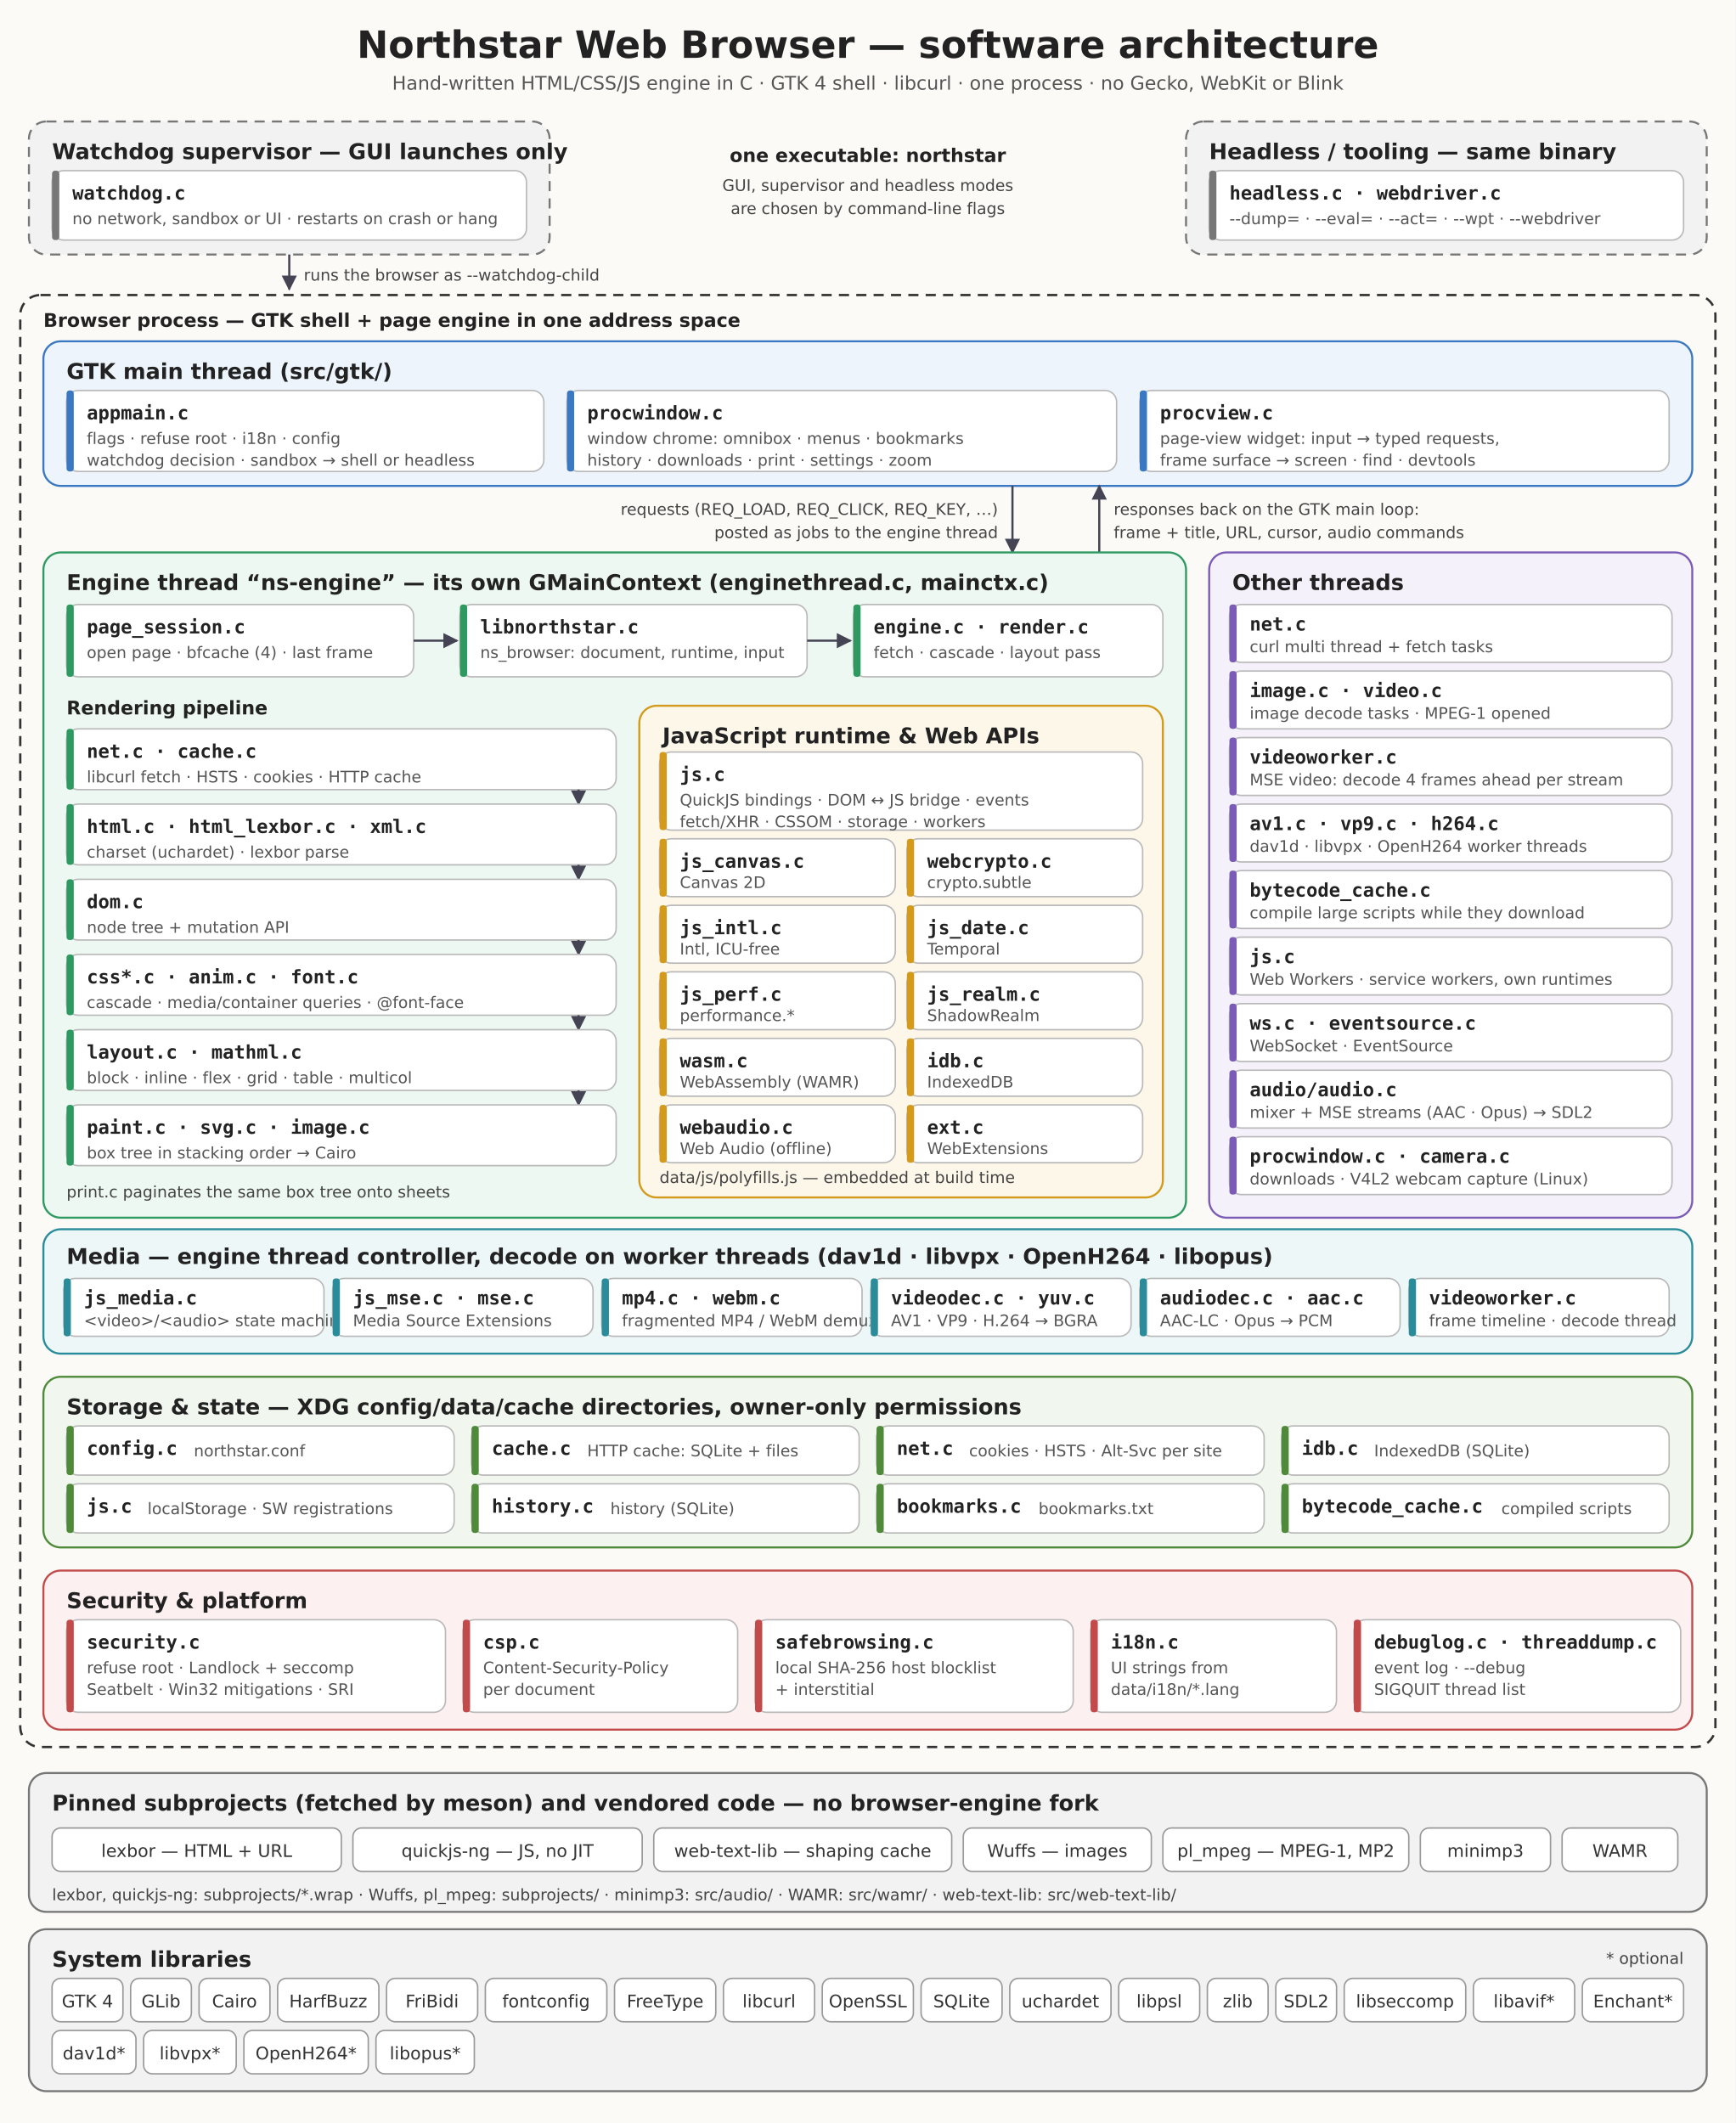
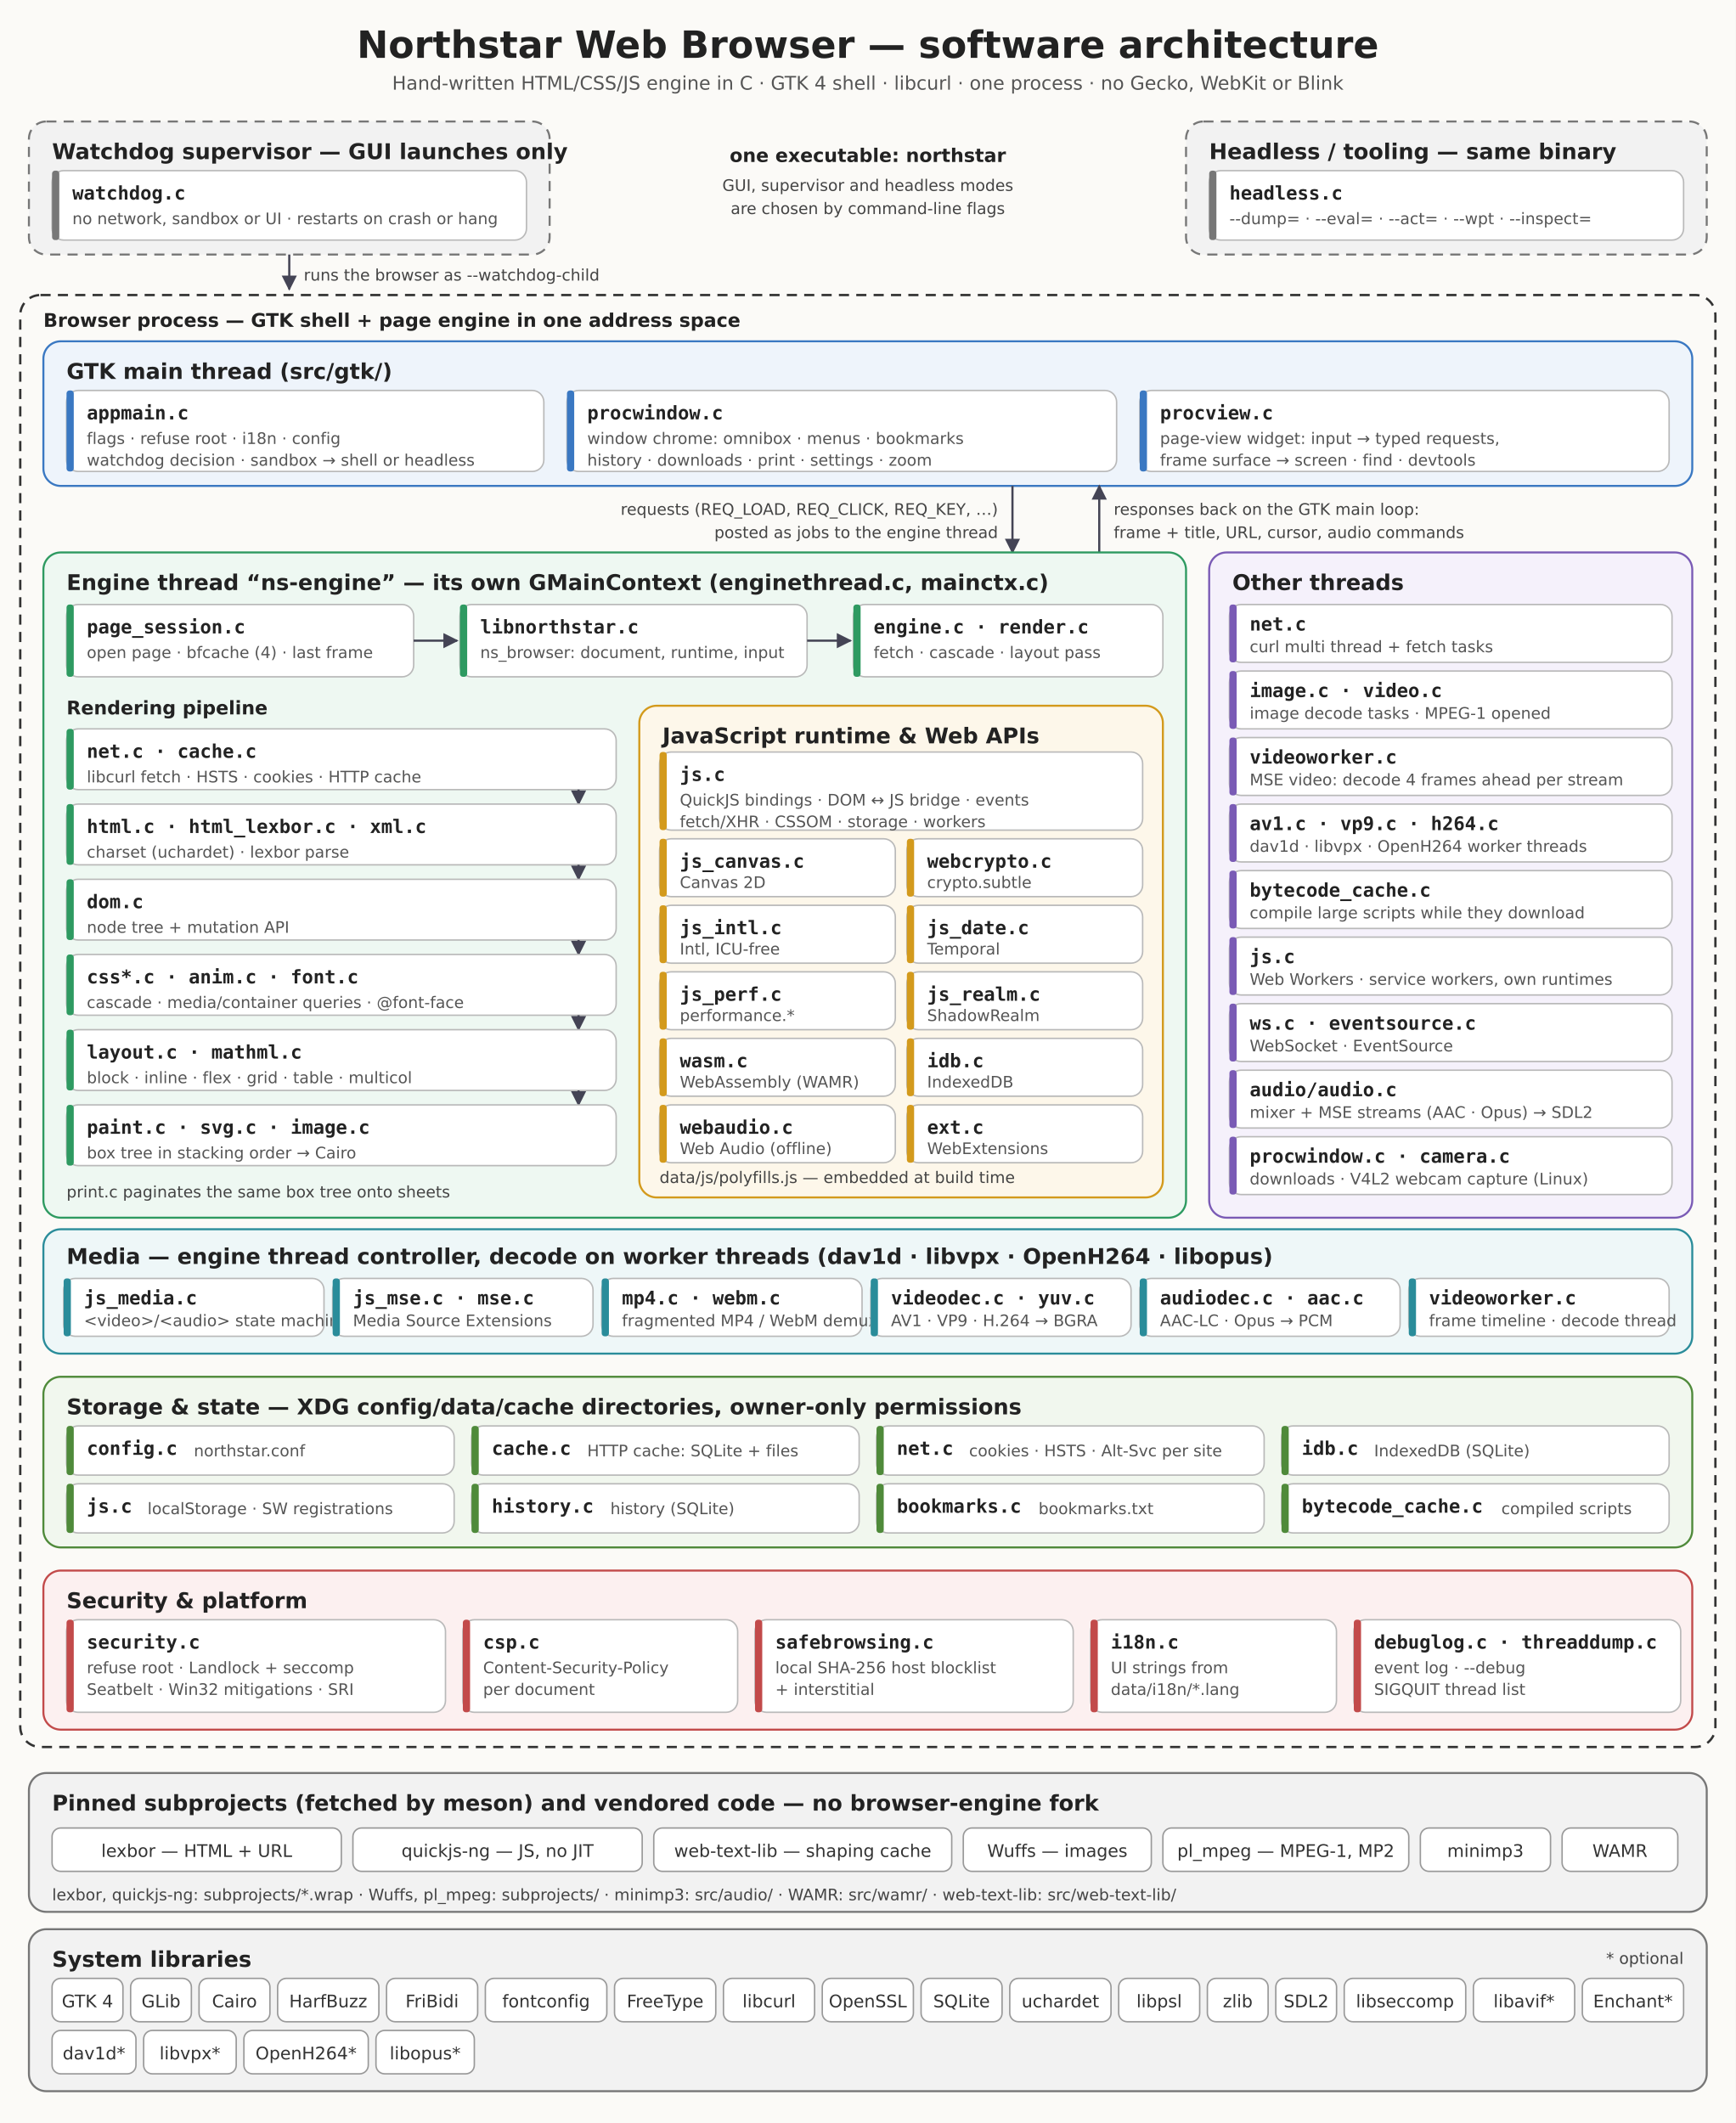
<svg xmlns="http://www.w3.org/2000/svg" viewBox="0 0 1200 1468" width="1200" height="1468" font-family="DejaVu Sans, Verdana, sans-serif">
  <defs>
    <marker id="ah" viewBox="0 0 10 10" refX="9" refY="5" markerWidth="7" markerHeight="7" orient="auto-start-reverse">
      <path d="M0,0 L10,5 L0,10 z" fill="#445" />
    </marker>
    <style>
.bg{fill:#fbfaf7}
.proc{fill:none;stroke:#333;stroke-width:1.6}
.dash{stroke-dasharray:7 5}
.g-shell{fill:#eef4fb;stroke:#3a78c2;stroke-width:1.4}
.g-engine{fill:#eef8f2;stroke:#2e9a61;stroke-width:1.4}
.g-js{fill:#fdf7ea;stroke:#d39a1c;stroke-width:1.4}
.g-thr{fill:#f5f1fb;stroke:#7a5bb5;stroke-width:1.4}
.g-store{fill:#f1f7ee;stroke:#4f8a3a;stroke-width:1.4}
.g-sec{fill:#fcf0f0;stroke:#c24a4a;stroke-width:1.4}
.g-ext{fill:#f2f2f2;stroke:#777;stroke-width:1.4}
.g-media{fill:#eef7f8;stroke:#2a8c9a;stroke-width:1.4}
.mod{fill:#fff;stroke:#b9b9b9;stroke-width:1}
.bar{stroke:none}
.a-shell{fill:#3a78c2}.a-engine{fill:#2e9a61}.a-js{fill:#d39a1c}.a-thr{fill:#7a5bb5}.a-store{fill:#4f8a3a}.a-sec{fill:#c24a4a}.a-ext{fill:#777}.a-media{fill:#2a8c9a}
.chip{fill:#fff;stroke:#999;stroke-width:1}
.title{font-size:26px;font-weight:bold;fill:#222}
.sub{font-size:13px;fill:#555}
.gtitle{font-size:15px;font-weight:bold;fill:#222}
.ptitle{font-size:13px;font-weight:bold;fill:#222}
.file{font-family:"DejaVu Sans Mono",Menlo,Consolas,monospace;font-size:13px;font-weight:bold;fill:#222}
.desc{font-size:11px;fill:#555}
.chiptext{font-size:12px;fill:#333}
.lbl{font-size:11px;fill:#444}
.arr{stroke:#445;stroke-width:1.5;fill:none}
.arrd{stroke:#445;stroke-width:1.5;fill:none;stroke-dasharray:6 4}
</style>
  </defs>
  <rect class="bg" x="0" y="0" width="1200" height="1468" rx="0" />
  <text class="title" x="600.0" y="40" text-anchor="middle">Northstar Web Browser — software architecture</text>
  <text class="sub" x="600.0" y="62" text-anchor="middle">Hand-written HTML/CSS/JS engine in C · GTK 4 shell · libcurl · one process · no Gecko, WebKit or Blink</text>
  <rect class="g-ext dash" x="20" y="84" width="360" height="92" rx="12" />
  <text class="gtitle" x="36" y="110" text-anchor="start">Watchdog supervisor — GUI launches only</text>
  <rect class="mod" x="36" y="118" width="328" height="48" rx="8" />
  <rect class="bar a-ext" x="36" y="118" width="5" height="48" rx="2" />
  <text class="file" x="50" y="138" text-anchor="start">watchdog.c</text>
  <text class="desc" x="50" y="155" text-anchor="start">no network, sandbox or UI · restarts on crash or hang</text>
  <rect class="g-ext dash" x="820" y="84" width="360" height="92" rx="12" />
  <text class="gtitle" x="836" y="110" text-anchor="start">Headless / tooling — same binary</text>
  <rect class="mod" x="836" y="118" width="328" height="48" rx="8" />
  <rect class="bar a-ext" x="836" y="118" width="5" height="48" rx="2" />
-   <text class="file" x="850" y="138" text-anchor="start">headless.c · webdriver.c</text>
-   <text class="desc" x="850" y="155" text-anchor="start">--dump= · --eval= · --act= · --wpt · --webdriver</text>
+   <text class="file" x="850" y="138" text-anchor="start">headless.c</text>
+   <text class="desc" x="850" y="155" text-anchor="start">--dump= · --eval= · --act= · --wpt · --inspect=</text>
  <text class="ptitle" x="600" y="112" text-anchor="middle">one executable: northstar</text>
  <text class="lbl" x="600" y="132" text-anchor="middle">GUI, supervisor and headless modes</text>
  <text class="lbl" x="600" y="148" text-anchor="middle">are chosen by command-line flags</text>
  <line class="arr" x1="200" y1="176" x2="200" y2="200" marker-end="url(#ah)" />
  <text class="lbl" x="210" y="194" text-anchor="start">runs the browser as --watchdog-child</text>
  <rect class="proc dash" x="14" y="204" width="1172" height="1004" rx="14" />
  <text class="ptitle" x="30" y="226" text-anchor="start">Browser process — GTK shell + page engine in one address space</text>
  <rect class="g-shell" x="30" y="236" width="1140" height="100" rx="12" />
  <text class="gtitle" x="46" y="262" text-anchor="start">GTK main thread  (src/gtk/)</text>
  <rect class="mod" x="46" y="270" width="330" height="56" rx="8" />
  <rect class="bar a-shell" x="46" y="270" width="5" height="56" rx="2" />
  <text class="file" x="60" y="290" text-anchor="start">appmain.c</text>
  <text class="desc" x="60" y="307" text-anchor="start">flags · refuse root · i18n · config</text>
  <text class="desc" x="60" y="322" text-anchor="start">watchdog decision · sandbox → shell or headless</text>
  <rect class="mod" x="392" y="270" width="380" height="56" rx="8" />
  <rect class="bar a-shell" x="392" y="270" width="5" height="56" rx="2" />
  <text class="file" x="406" y="290" text-anchor="start">procwindow.c</text>
  <text class="desc" x="406" y="307" text-anchor="start">window chrome: omnibox · menus · bookmarks</text>
  <text class="desc" x="406" y="322" text-anchor="start">history · downloads · print · settings · zoom</text>
  <rect class="mod" x="788" y="270" width="366" height="56" rx="8" />
  <rect class="bar a-shell" x="788" y="270" width="5" height="56" rx="2" />
  <text class="file" x="802" y="290" text-anchor="start">procview.c</text>
  <text class="desc" x="802" y="307" text-anchor="start">page-view widget: input → typed requests,</text>
  <text class="desc" x="802" y="322" text-anchor="start">frame surface → screen · find · devtools</text>
  <line class="arr" x1="700" y1="336" x2="700" y2="382" marker-end="url(#ah)" />
  <line class="arr" x1="760" y1="382" x2="760" y2="336" marker-end="url(#ah)" />
  <text class="lbl" x="690" y="356" text-anchor="end">requests (REQ_LOAD, REQ_CLICK, REQ_KEY, …)</text>
  <text class="lbl" x="690" y="372" text-anchor="end">posted as jobs to the engine thread</text>
  <text class="lbl" x="770" y="356" text-anchor="start">responses back on the GTK main loop:</text>
  <text class="lbl" x="770" y="372" text-anchor="start">frame + title, URL, cursor, audio commands</text>
  <rect class="g-engine" x="30" y="382" width="790" height="460" rx="12" />
  <text class="gtitle" x="46" y="408" text-anchor="start">Engine thread “ns-engine” — its own GMainContext  (enginethread.c, mainctx.c)</text>
  <rect class="mod" x="46" y="418" width="240" height="50" rx="8" />
  <rect class="bar a-engine" x="46" y="418" width="5" height="50" rx="2" />
  <text class="file" x="60" y="438" text-anchor="start">page_session.c</text>
  <text class="desc" x="60" y="455" text-anchor="start">open page · bfcache (4) · last frame</text>
  <rect class="mod" x="318" y="418" width="240" height="50" rx="8" />
  <rect class="bar a-engine" x="318" y="418" width="5" height="50" rx="2" />
  <text class="file" x="332" y="438" text-anchor="start">libnorthstar.c</text>
  <text class="desc" x="332" y="455" text-anchor="start">ns_browser: document, runtime, input</text>
  <rect class="mod" x="590" y="418" width="214" height="50" rx="8" />
  <rect class="bar a-engine" x="590" y="418" width="5" height="50" rx="2" />
  <text class="file" x="604" y="438" text-anchor="start">engine.c · render.c</text>
  <text class="desc" x="604" y="455" text-anchor="start">fetch · cascade · layout pass</text>
  <line class="arr" x1="286" y1="443" x2="316" y2="443" marker-end="url(#ah)" />
  <line class="arr" x1="558" y1="443" x2="588" y2="443" marker-end="url(#ah)" />
  <text class="ptitle" x="46" y="494" text-anchor="start">Rendering pipeline</text>
  <rect class="mod" x="46" y="504" width="380" height="42" rx="8" />
  <rect class="bar a-engine" x="46" y="504" width="5" height="42" rx="2" />
  <text class="file" x="60" y="524" text-anchor="start">net.c · cache.c</text>
  <text class="desc" x="60" y="541" text-anchor="start">libcurl fetch · HSTS · cookies · HTTP cache</text>
  <line class="arr" x1="400" y1="546" x2="400" y2="556" marker-end="url(#ah)" />
  <rect class="mod" x="46" y="556" width="380" height="42" rx="8" />
  <rect class="bar a-engine" x="46" y="556" width="5" height="42" rx="2" />
  <text class="file" x="60" y="576" text-anchor="start">html.c · html_lexbor.c · xml.c</text>
  <text class="desc" x="60" y="593" text-anchor="start">charset (uchardet) · lexbor parse</text>
  <line class="arr" x1="400" y1="598" x2="400" y2="608" marker-end="url(#ah)" />
  <rect class="mod" x="46" y="608" width="380" height="42" rx="8" />
  <rect class="bar a-engine" x="46" y="608" width="5" height="42" rx="2" />
  <text class="file" x="60" y="628" text-anchor="start">dom.c</text>
  <text class="desc" x="60" y="645" text-anchor="start">node tree + mutation API</text>
  <line class="arr" x1="400" y1="650" x2="400" y2="660" marker-end="url(#ah)" />
  <rect class="mod" x="46" y="660" width="380" height="42" rx="8" />
  <rect class="bar a-engine" x="46" y="660" width="5" height="42" rx="2" />
  <text class="file" x="60" y="680" text-anchor="start">css*.c · anim.c · font.c</text>
  <text class="desc" x="60" y="697" text-anchor="start">cascade · media/container queries · @font-face</text>
  <line class="arr" x1="400" y1="702" x2="400" y2="712" marker-end="url(#ah)" />
  <rect class="mod" x="46" y="712" width="380" height="42" rx="8" />
  <rect class="bar a-engine" x="46" y="712" width="5" height="42" rx="2" />
  <text class="file" x="60" y="732" text-anchor="start">layout.c · mathml.c</text>
  <text class="desc" x="60" y="749" text-anchor="start">block · inline · flex · grid · table · multicol</text>
  <line class="arr" x1="400" y1="754" x2="400" y2="764" marker-end="url(#ah)" />
  <rect class="mod" x="46" y="764" width="380" height="42" rx="8" />
  <rect class="bar a-engine" x="46" y="764" width="5" height="42" rx="2" />
  <text class="file" x="60" y="784" text-anchor="start">paint.c · svg.c · image.c</text>
  <text class="desc" x="60" y="801" text-anchor="start">box tree in stacking order → Cairo</text>
  <text class="lbl" x="46" y="828" text-anchor="start">print.c paginates the same box tree onto sheets</text>
  <rect class="g-js" x="442" y="488" width="362" height="340" rx="12" />
  <text class="gtitle" x="458" y="514" text-anchor="start">JavaScript runtime &amp; Web APIs</text>
  <rect class="mod" x="456" y="520" width="334" height="54" rx="8" />
  <rect class="bar a-js" x="456" y="520" width="5" height="54" rx="2" />
  <text class="file" x="470" y="540" text-anchor="start">js.c</text>
  <text class="desc" x="470" y="557" text-anchor="start">QuickJS bindings · DOM ↔ JS bridge · events</text>
  <text class="desc" x="470" y="572" text-anchor="start">fetch/XHR · CSSOM · storage · workers</text>
  <rect class="mod" x="456" y="580" width="163" height="40" rx="8" />
  <rect class="bar a-js" x="456" y="580" width="5" height="40" rx="2" />
  <text class="file" x="470" y="600" text-anchor="start">js_canvas.c</text>
  <text class="desc" x="470" y="617" text-anchor="start" />
  <text class="desc" x="470" y="614" text-anchor="start">Canvas 2D</text>
  <rect class="mod" x="627" y="580" width="163" height="40" rx="8" />
  <rect class="bar a-js" x="627" y="580" width="5" height="40" rx="2" />
  <text class="file" x="641" y="600" text-anchor="start">webcrypto.c</text>
  <text class="desc" x="641" y="617" text-anchor="start" />
  <text class="desc" x="641" y="614" text-anchor="start">crypto.subtle</text>
  <rect class="mod" x="456" y="626" width="163" height="40" rx="8" />
  <rect class="bar a-js" x="456" y="626" width="5" height="40" rx="2" />
  <text class="file" x="470" y="646" text-anchor="start">js_intl.c</text>
  <text class="desc" x="470" y="663" text-anchor="start" />
  <text class="desc" x="470" y="660" text-anchor="start">Intl, ICU-free</text>
  <rect class="mod" x="627" y="626" width="163" height="40" rx="8" />
  <rect class="bar a-js" x="627" y="626" width="5" height="40" rx="2" />
  <text class="file" x="641" y="646" text-anchor="start">js_date.c</text>
  <text class="desc" x="641" y="663" text-anchor="start" />
  <text class="desc" x="641" y="660" text-anchor="start">Temporal</text>
  <rect class="mod" x="456" y="672" width="163" height="40" rx="8" />
  <rect class="bar a-js" x="456" y="672" width="5" height="40" rx="2" />
  <text class="file" x="470" y="692" text-anchor="start">js_perf.c</text>
  <text class="desc" x="470" y="709" text-anchor="start" />
  <text class="desc" x="470" y="706" text-anchor="start">performance.*</text>
  <rect class="mod" x="627" y="672" width="163" height="40" rx="8" />
  <rect class="bar a-js" x="627" y="672" width="5" height="40" rx="2" />
  <text class="file" x="641" y="692" text-anchor="start">js_realm.c</text>
  <text class="desc" x="641" y="709" text-anchor="start" />
  <text class="desc" x="641" y="706" text-anchor="start">ShadowRealm</text>
  <rect class="mod" x="456" y="718" width="163" height="40" rx="8" />
  <rect class="bar a-js" x="456" y="718" width="5" height="40" rx="2" />
  <text class="file" x="470" y="738" text-anchor="start">wasm.c</text>
  <text class="desc" x="470" y="755" text-anchor="start" />
  <text class="desc" x="470" y="752" text-anchor="start">WebAssembly (WAMR)</text>
  <rect class="mod" x="627" y="718" width="163" height="40" rx="8" />
  <rect class="bar a-js" x="627" y="718" width="5" height="40" rx="2" />
  <text class="file" x="641" y="738" text-anchor="start">idb.c</text>
  <text class="desc" x="641" y="755" text-anchor="start" />
  <text class="desc" x="641" y="752" text-anchor="start">IndexedDB</text>
  <rect class="mod" x="456" y="764" width="163" height="40" rx="8" />
  <rect class="bar a-js" x="456" y="764" width="5" height="40" rx="2" />
  <text class="file" x="470" y="784" text-anchor="start">webaudio.c</text>
  <text class="desc" x="470" y="801" text-anchor="start" />
  <text class="desc" x="470" y="798" text-anchor="start">Web Audio (offline)</text>
  <rect class="mod" x="627" y="764" width="163" height="40" rx="8" />
  <rect class="bar a-js" x="627" y="764" width="5" height="40" rx="2" />
  <text class="file" x="641" y="784" text-anchor="start">ext.c</text>
  <text class="desc" x="641" y="801" text-anchor="start" />
  <text class="desc" x="641" y="798" text-anchor="start">WebExtensions</text>
  <text class="lbl" x="456" y="818" text-anchor="start">data/js/polyfills.js — embedded at build time</text>
  <rect class="g-thr" x="836" y="382" width="334" height="460" rx="12" />
  <text class="gtitle" x="852" y="408" text-anchor="start">Other threads</text>
  <rect class="mod" x="850" y="418" width="306" height="40" rx="8" />
  <rect class="bar a-thr" x="850" y="418" width="5" height="40" rx="2" />
  <text class="file" x="864" y="436" text-anchor="start">net.c</text>
  <text class="desc" x="864" y="451" text-anchor="start">curl multi thread + fetch tasks</text>
  <rect class="mod" x="850" y="464" width="306" height="40" rx="8" />
  <rect class="bar a-thr" x="850" y="464" width="5" height="40" rx="2" />
  <text class="file" x="864" y="482" text-anchor="start">image.c · video.c</text>
  <text class="desc" x="864" y="497" text-anchor="start">image decode tasks · MPEG-1 opened</text>
  <rect class="mod" x="850" y="510" width="306" height="40" rx="8" />
  <rect class="bar a-thr" x="850" y="510" width="5" height="40" rx="2" />
  <text class="file" x="864" y="528" text-anchor="start">videoworker.c</text>
  <text class="desc" x="864" y="543" text-anchor="start">MSE video: decode 4 frames ahead per stream</text>
  <rect class="mod" x="850" y="556" width="306" height="40" rx="8" />
  <rect class="bar a-thr" x="850" y="556" width="5" height="40" rx="2" />
  <text class="file" x="864" y="574" text-anchor="start">av1.c · vp9.c · h264.c</text>
  <text class="desc" x="864" y="589" text-anchor="start">dav1d · libvpx · OpenH264 worker threads</text>
  <rect class="mod" x="850" y="602" width="306" height="40" rx="8" />
  <rect class="bar a-thr" x="850" y="602" width="5" height="40" rx="2" />
  <text class="file" x="864" y="620" text-anchor="start">bytecode_cache.c</text>
  <text class="desc" x="864" y="635" text-anchor="start">compile large scripts while they download</text>
  <rect class="mod" x="850" y="648" width="306" height="40" rx="8" />
  <rect class="bar a-thr" x="850" y="648" width="5" height="40" rx="2" />
  <text class="file" x="864" y="666" text-anchor="start">js.c</text>
  <text class="desc" x="864" y="681" text-anchor="start">Web Workers · service workers, own runtimes</text>
  <rect class="mod" x="850" y="694" width="306" height="40" rx="8" />
  <rect class="bar a-thr" x="850" y="694" width="5" height="40" rx="2" />
  <text class="file" x="864" y="712" text-anchor="start">ws.c · eventsource.c</text>
  <text class="desc" x="864" y="727" text-anchor="start">WebSocket · EventSource</text>
  <rect class="mod" x="850" y="740" width="306" height="40" rx="8" />
  <rect class="bar a-thr" x="850" y="740" width="5" height="40" rx="2" />
  <text class="file" x="864" y="758" text-anchor="start">audio/audio.c</text>
  <text class="desc" x="864" y="773" text-anchor="start">mixer + MSE streams (AAC · Opus) → SDL2</text>
  <rect class="mod" x="850" y="786" width="306" height="40" rx="8" />
  <rect class="bar a-thr" x="850" y="786" width="5" height="40" rx="2" />
  <text class="file" x="864" y="804" text-anchor="start">procwindow.c · camera.c</text>
  <text class="desc" x="864" y="819" text-anchor="start">downloads · V4L2 webcam capture (Linux)</text>
  <rect class="g-media" x="30" y="850" width="1140" height="86" rx="12" />
  <text class="gtitle" x="46" y="874" text-anchor="start">Media — engine thread controller, decode on worker threads (dav1d · libvpx · OpenH264 · libopus)</text>
  <rect class="mod" x="44" y="884" width="180" height="40" rx="8" />
  <rect class="bar a-media" x="44" y="884" width="5" height="40" rx="2" />
  <text class="file" x="58" y="902" text-anchor="start">js_media.c</text>
  <text class="desc" x="58" y="917" text-anchor="start">&lt;video&gt;/&lt;audio&gt; state machine</text>
  <rect class="mod" x="230" y="884" width="180" height="40" rx="8" />
  <rect class="bar a-media" x="230" y="884" width="5" height="40" rx="2" />
  <text class="file" x="244" y="902" text-anchor="start">js_mse.c · mse.c</text>
  <text class="desc" x="244" y="917" text-anchor="start">Media Source Extensions</text>
  <rect class="mod" x="416" y="884" width="180" height="40" rx="8" />
  <rect class="bar a-media" x="416" y="884" width="5" height="40" rx="2" />
  <text class="file" x="430" y="902" text-anchor="start">mp4.c · webm.c</text>
  <text class="desc" x="430" y="917" text-anchor="start">fragmented MP4 / WebM demux</text>
  <rect class="mod" x="602" y="884" width="180" height="40" rx="8" />
  <rect class="bar a-media" x="602" y="884" width="5" height="40" rx="2" />
  <text class="file" x="616" y="902" text-anchor="start">videodec.c · yuv.c</text>
  <text class="desc" x="616" y="917" text-anchor="start">AV1 · VP9 · H.264 → BGRA</text>
  <rect class="mod" x="788" y="884" width="180" height="40" rx="8" />
  <rect class="bar a-media" x="788" y="884" width="5" height="40" rx="2" />
  <text class="file" x="802" y="902" text-anchor="start">audiodec.c · aac.c</text>
  <text class="desc" x="802" y="917" text-anchor="start">AAC-LC · Opus → PCM</text>
  <rect class="mod" x="974" y="884" width="180" height="40" rx="8" />
  <rect class="bar a-media" x="974" y="884" width="5" height="40" rx="2" />
  <text class="file" x="988" y="902" text-anchor="start">videoworker.c</text>
  <text class="desc" x="988" y="917" text-anchor="start">frame timeline · decode thread</text>
  <rect class="g-store" x="30" y="952" width="1140" height="118" rx="12" />
  <text class="gtitle" x="46" y="978" text-anchor="start">Storage &amp; state — XDG config/data/cache directories, owner-only permissions</text>
  <rect class="mod" x="46" y="986" width="268" height="34" rx="8" />
  <rect class="bar a-store" x="46" y="986" width="5" height="34" rx="2" />
  <text class="file" x="60" y="1006" text-anchor="start">config.c</text>
  <text class="desc" x="60" y="1023" text-anchor="start" />
  <text class="desc" x="134" y="1007" text-anchor="start">northstar.conf</text>
  <rect class="mod" x="326" y="986" width="268" height="34" rx="8" />
  <rect class="bar a-store" x="326" y="986" width="5" height="34" rx="2" />
  <text class="file" x="340" y="1006" text-anchor="start">cache.c</text>
  <text class="desc" x="340" y="1023" text-anchor="start" />
  <text class="desc" x="406" y="1007" text-anchor="start">HTTP cache: SQLite + files</text>
  <rect class="mod" x="606" y="986" width="268" height="34" rx="8" />
  <rect class="bar a-store" x="606" y="986" width="5" height="34" rx="2" />
  <text class="file" x="620" y="1006" text-anchor="start">net.c</text>
  <text class="desc" x="620" y="1023" text-anchor="start" />
  <text class="desc" x="670" y="1007" text-anchor="start">cookies · HSTS · Alt-Svc per site</text>
  <rect class="mod" x="886" y="986" width="268" height="34" rx="8" />
  <rect class="bar a-store" x="886" y="986" width="5" height="34" rx="2" />
  <text class="file" x="900" y="1006" text-anchor="start">idb.c</text>
  <text class="desc" x="900" y="1023" text-anchor="start" />
  <text class="desc" x="950" y="1007" text-anchor="start">IndexedDB (SQLite)</text>
  <rect class="mod" x="46" y="1026" width="268" height="34" rx="8" />
  <rect class="bar a-store" x="46" y="1026" width="5" height="34" rx="2" />
  <text class="file" x="60" y="1046" text-anchor="start">js.c</text>
  <text class="desc" x="60" y="1063" text-anchor="start" />
  <text class="desc" x="102" y="1047" text-anchor="start">localStorage · SW registrations</text>
  <rect class="mod" x="326" y="1026" width="268" height="34" rx="8" />
  <rect class="bar a-store" x="326" y="1026" width="5" height="34" rx="2" />
  <text class="file" x="340" y="1046" text-anchor="start">history.c</text>
  <text class="desc" x="340" y="1063" text-anchor="start" />
  <text class="desc" x="422" y="1047" text-anchor="start">history (SQLite)</text>
  <rect class="mod" x="606" y="1026" width="268" height="34" rx="8" />
  <rect class="bar a-store" x="606" y="1026" width="5" height="34" rx="2" />
  <text class="file" x="620" y="1046" text-anchor="start">bookmarks.c</text>
  <text class="desc" x="620" y="1063" text-anchor="start" />
  <text class="desc" x="718" y="1047" text-anchor="start">bookmarks.txt</text>
  <rect class="mod" x="886" y="1026" width="268" height="34" rx="8" />
  <rect class="bar a-store" x="886" y="1026" width="5" height="34" rx="2" />
  <text class="file" x="900" y="1046" text-anchor="start">bytecode_cache.c</text>
  <text class="desc" x="900" y="1063" text-anchor="start" />
  <text class="desc" x="1038" y="1047" text-anchor="start">compiled scripts</text>
  <rect class="g-sec" x="30" y="1086" width="1140" height="110" rx="12" />
  <text class="gtitle" x="46" y="1112" text-anchor="start">Security &amp; platform</text>
  <rect class="mod" x="46" y="1120" width="262" height="64" rx="8" />
  <rect class="bar a-sec" x="46" y="1120" width="5" height="64" rx="2" />
  <text class="file" x="60" y="1140" text-anchor="start">security.c</text>
  <text class="desc" x="60" y="1157" text-anchor="start">refuse root · Landlock + seccomp</text>
  <text class="desc" x="60" y="1172" text-anchor="start">Seatbelt · Win32 mitigations · SRI</text>
  <rect class="mod" x="320" y="1120" width="190" height="64" rx="8" />
  <rect class="bar a-sec" x="320" y="1120" width="5" height="64" rx="2" />
  <text class="file" x="334" y="1140" text-anchor="start">csp.c</text>
  <text class="desc" x="334" y="1157" text-anchor="start">Content-Security-Policy</text>
  <text class="desc" x="334" y="1172" text-anchor="start">per document</text>
  <rect class="mod" x="522" y="1120" width="220" height="64" rx="8" />
  <rect class="bar a-sec" x="522" y="1120" width="5" height="64" rx="2" />
  <text class="file" x="536" y="1140" text-anchor="start">safebrowsing.c</text>
  <text class="desc" x="536" y="1157" text-anchor="start">local SHA-256 host blocklist</text>
  <text class="desc" x="536" y="1172" text-anchor="start">+ interstitial</text>
  <rect class="mod" x="754" y="1120" width="170" height="64" rx="8" />
  <rect class="bar a-sec" x="754" y="1120" width="5" height="64" rx="2" />
  <text class="file" x="768" y="1140" text-anchor="start">i18n.c</text>
  <text class="desc" x="768" y="1157" text-anchor="start">UI strings from</text>
  <text class="desc" x="768" y="1172" text-anchor="start">data/i18n/*.lang</text>
  <rect class="mod" x="936" y="1120" width="226" height="64" rx="8" />
  <rect class="bar a-sec" x="936" y="1120" width="5" height="64" rx="2" />
  <text class="file" x="950" y="1140" text-anchor="start">debuglog.c · threaddump.c</text>
  <text class="desc" x="950" y="1157" text-anchor="start">event log · --debug</text>
  <text class="desc" x="950" y="1172" text-anchor="start">SIGQUIT thread list</text>
  <rect class="g-ext" x="20" y="1226" width="1160" height="96" rx="12" />
  <text class="gtitle" x="36" y="1252" text-anchor="start">Pinned subprojects (fetched by meson) and vendored code — no browser-engine fork</text>
  <rect class="chip" x="36" y="1264" width="200" height="30" rx="6" />
  <text class="chiptext" x="136.0" y="1284" text-anchor="middle">lexbor — HTML + URL</text>
  <rect class="chip" x="244" y="1264" width="200" height="30" rx="6" />
  <text class="chiptext" x="344.0" y="1284" text-anchor="middle">quickjs-ng — JS, no JIT</text>
  <rect class="chip" x="452" y="1264" width="206" height="30" rx="6" />
  <text class="chiptext" x="555.0" y="1284" text-anchor="middle">web-text-lib — shaping cache</text>
  <rect class="chip" x="666" y="1264" width="130" height="30" rx="6" />
  <text class="chiptext" x="731.0" y="1284" text-anchor="middle">Wuffs — images</text>
  <rect class="chip" x="804" y="1264" width="170" height="30" rx="6" />
  <text class="chiptext" x="889.0" y="1284" text-anchor="middle">pl_mpeg — MPEG-1, MP2</text>
  <rect class="chip" x="982" y="1264" width="90" height="30" rx="6" />
  <text class="chiptext" x="1027.0" y="1284" text-anchor="middle">minimp3</text>
  <rect class="chip" x="1080" y="1264" width="80" height="30" rx="6" />
  <text class="chiptext" x="1120.0" y="1284" text-anchor="middle">WAMR</text>
  <text class="lbl" x="36" y="1314" text-anchor="start">lexbor, quickjs-ng: subprojects/*.wrap · Wuffs, pl_mpeg: subprojects/ · minimp3: src/audio/ · WAMR: src/wamr/ · web-text-lib: src/web-text-lib/</text>
  <rect class="g-ext" x="20" y="1334" width="1160" height="112" rx="12" />
  <text class="gtitle" x="36" y="1360" text-anchor="start">System libraries</text>
  <rect class="chip" x="36" y="1368" width="49" height="30" rx="6" />
  <text class="chiptext" x="60.5" y="1388" text-anchor="middle">GTK 4</text>
  <rect class="chip" x="90.312" y="1368" width="42" height="30" rx="6" />
  <text class="chiptext" x="111.312" y="1388" text-anchor="middle">GLib</text>
  <rect class="chip" x="137.625" y="1368" width="49" height="30" rx="6" />
  <text class="chiptext" x="162.125" y="1388" text-anchor="middle">Cairo</text>
  <rect class="chip" x="191.938" y="1368" width="70" height="30" rx="6" />
  <text class="chiptext" x="226.938" y="1388" text-anchor="middle">HarfBuzz</text>
  <rect class="chip" x="267.25" y="1368" width="63" height="30" rx="6" />
  <text class="chiptext" x="298.75" y="1388" text-anchor="middle">FriBidi</text>
  <rect class="chip" x="335.562" y="1368" width="84" height="30" rx="6" />
  <text class="chiptext" x="377.562" y="1388" text-anchor="middle">fontconfig</text>
  <rect class="chip" x="424.875" y="1368" width="70" height="30" rx="6" />
  <text class="chiptext" x="459.875" y="1388" text-anchor="middle">FreeType</text>
  <rect class="chip" x="500.188" y="1368" width="63" height="30" rx="6" />
  <text class="chiptext" x="531.688" y="1388" text-anchor="middle">libcurl</text>
  <rect class="chip" x="568.5" y="1368" width="63" height="30" rx="6" />
  <text class="chiptext" x="600.0" y="1388" text-anchor="middle">OpenSSL</text>
  <rect class="chip" x="636.812" y="1368" width="56" height="30" rx="6" />
  <text class="chiptext" x="664.812" y="1388" text-anchor="middle">SQLite</text>
  <rect class="chip" x="698.125" y="1368" width="70" height="30" rx="6" />
  <text class="chiptext" x="733.125" y="1388" text-anchor="middle">uchardet</text>
  <rect class="chip" x="773.438" y="1368" width="56" height="30" rx="6" />
  <text class="chiptext" x="801.438" y="1388" text-anchor="middle">libpsl</text>
  <rect class="chip" x="834.75" y="1368" width="42" height="30" rx="6" />
  <text class="chiptext" x="855.75" y="1388" text-anchor="middle">zlib</text>
  <rect class="chip" x="882.062" y="1368" width="42" height="30" rx="6" />
  <text class="chiptext" x="903.062" y="1388" text-anchor="middle">SDL2</text>
  <rect class="chip" x="929.375" y="1368" width="84" height="30" rx="6" />
  <text class="chiptext" x="971.375" y="1388" text-anchor="middle">libseccomp</text>
  <rect class="chip" x="1018.688" y="1368" width="70" height="30" rx="6" />
  <text class="chiptext" x="1053.688" y="1388" text-anchor="middle">libavif*</text>
  <rect class="chip" x="1094.0" y="1368" width="70" height="30" rx="6" />
  <text class="chiptext" x="1129.0" y="1388" text-anchor="middle">Enchant*</text>
  <text class="lbl" x="1164" y="1358" text-anchor="end">* optional</text>
  <rect class="chip" x="36" y="1404" width="58" height="30" rx="6" />
  <text class="chiptext" x="65" y="1424" text-anchor="middle">dav1d*</text>
  <rect class="chip" x="99.312" y="1404" width="64" height="30" rx="6" />
  <text class="chiptext" x="131.312" y="1424" text-anchor="middle">libvpx*</text>
  <rect class="chip" x="168.625" y="1404" width="86" height="30" rx="6" />
  <text class="chiptext" x="211.625" y="1424" text-anchor="middle">OpenH264*</text>
  <rect class="chip" x="259.938" y="1404" width="68" height="30" rx="6" />
  <text class="chiptext" x="293.938" y="1424" text-anchor="middle">libopus*</text>
</svg>
